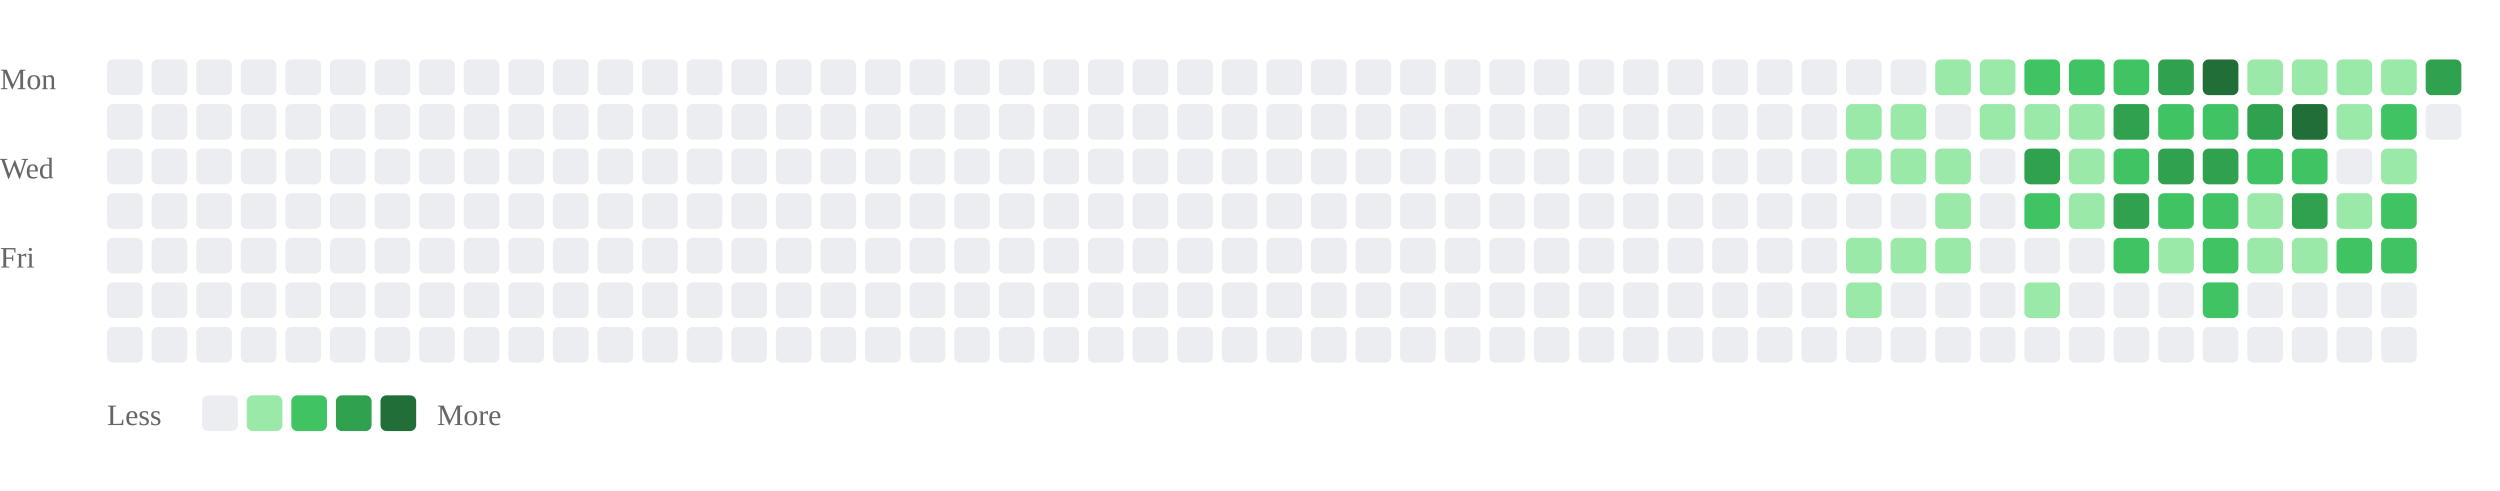
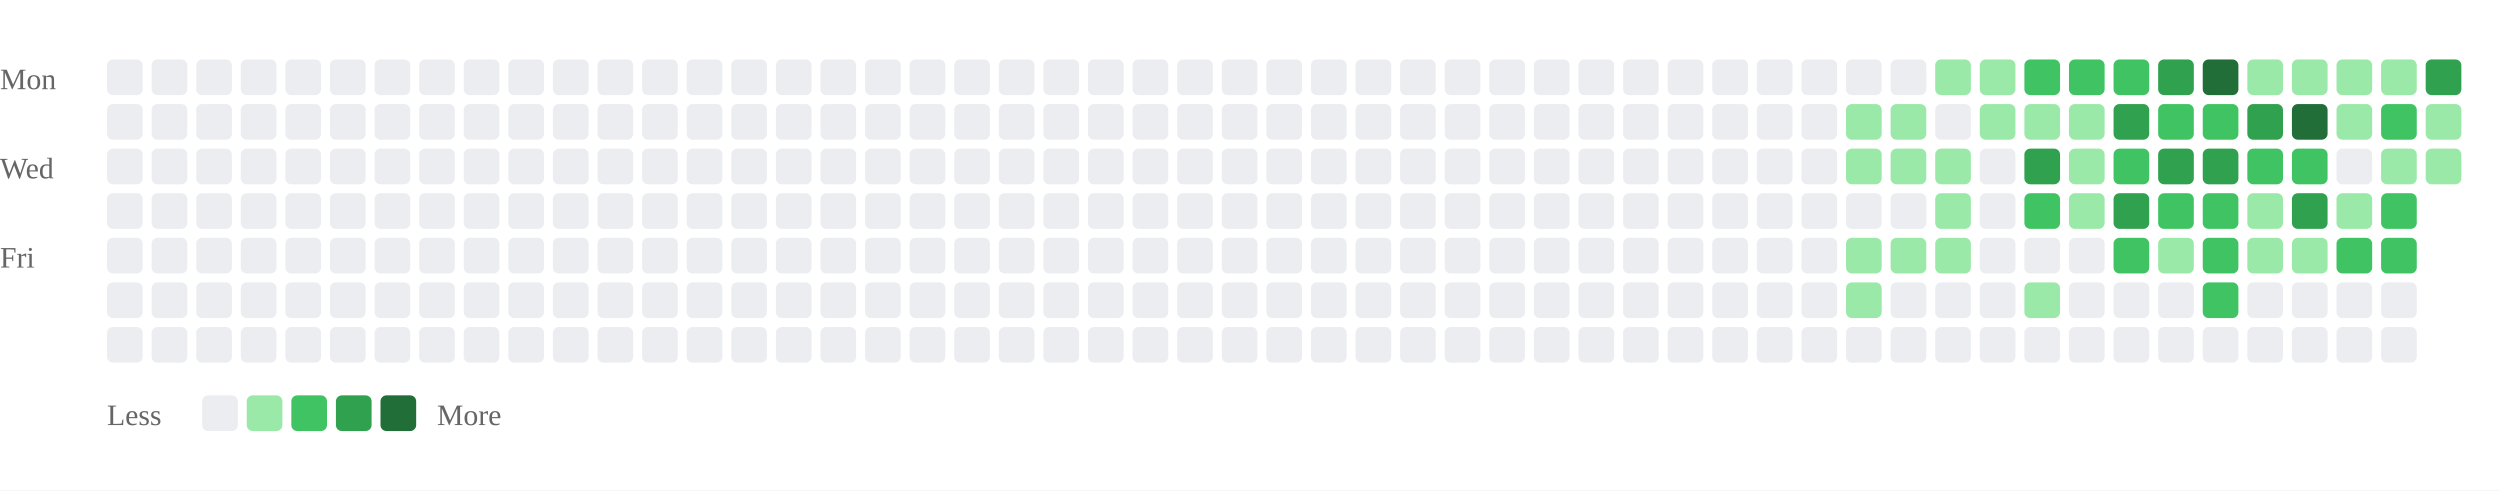
<svg xmlns="http://www.w3.org/2000/svg" width="841" height="165" role="img" aria-label="GitLab contribution heatmap for jianjiale">
  <rect width="100%" height="100%" fill="#ffffff" />
  <text x="0" y="30" font-size="10" fill="#666">Mon</text>
  <text x="0" y="45" font-size="10" fill="#666" />
  <text x="0" y="60" font-size="10" fill="#666">Wed</text>
  <text x="0" y="75" font-size="10" fill="#666" />
  <text x="0" y="90" font-size="10" fill="#666">Fri</text>
  <text x="0" y="105" font-size="10" fill="#666" />
  <text x="0" y="120" font-size="10" fill="#666" />
  <rect x="36" y="20" width="12" height="12" rx="2" fill="#ebedf0" data-date="2025-08-25" data-count="0" />
  <rect x="36" y="35" width="12" height="12" rx="2" fill="#ebedf0" data-date="2025-08-26" data-count="0" />
  <rect x="36" y="50" width="12" height="12" rx="2" fill="#ebedf0" data-date="2025-08-27" data-count="0" />
  <rect x="36" y="65" width="12" height="12" rx="2" fill="#ebedf0" data-date="2025-08-28" data-count="0" />
  <rect x="36" y="80" width="12" height="12" rx="2" fill="#ebedf0" data-date="2025-08-29" data-count="0" />
  <rect x="36" y="95" width="12" height="12" rx="2" fill="#ebedf0" data-date="2025-08-30" data-count="0" />
  <rect x="36" y="110" width="12" height="12" rx="2" fill="#ebedf0" data-date="2025-08-31" data-count="0" />
  <rect x="51" y="20" width="12" height="12" rx="2" fill="#ebedf0" data-date="2025-09-01" data-count="0" />
  <rect x="51" y="35" width="12" height="12" rx="2" fill="#ebedf0" data-date="2025-09-02" data-count="0" />
  <rect x="51" y="50" width="12" height="12" rx="2" fill="#ebedf0" data-date="2025-09-03" data-count="0" />
  <rect x="51" y="65" width="12" height="12" rx="2" fill="#ebedf0" data-date="2025-09-04" data-count="0" />
  <rect x="51" y="80" width="12" height="12" rx="2" fill="#ebedf0" data-date="2025-09-05" data-count="0" />
  <rect x="51" y="95" width="12" height="12" rx="2" fill="#ebedf0" data-date="2025-09-06" data-count="0" />
  <rect x="51" y="110" width="12" height="12" rx="2" fill="#ebedf0" data-date="2025-09-07" data-count="0" />
  <rect x="66" y="20" width="12" height="12" rx="2" fill="#ebedf0" data-date="2025-09-08" data-count="0" />
  <rect x="66" y="35" width="12" height="12" rx="2" fill="#ebedf0" data-date="2025-09-09" data-count="0" />
  <rect x="66" y="50" width="12" height="12" rx="2" fill="#ebedf0" data-date="2025-09-10" data-count="0" />
  <rect x="66" y="65" width="12" height="12" rx="2" fill="#ebedf0" data-date="2025-09-11" data-count="0" />
  <rect x="66" y="80" width="12" height="12" rx="2" fill="#ebedf0" data-date="2025-09-12" data-count="0" />
  <rect x="66" y="95" width="12" height="12" rx="2" fill="#ebedf0" data-date="2025-09-13" data-count="0" />
  <rect x="66" y="110" width="12" height="12" rx="2" fill="#ebedf0" data-date="2025-09-14" data-count="0" />
  <rect x="81" y="20" width="12" height="12" rx="2" fill="#ebedf0" data-date="2025-09-15" data-count="0" />
  <rect x="81" y="35" width="12" height="12" rx="2" fill="#ebedf0" data-date="2025-09-16" data-count="0" />
  <rect x="81" y="50" width="12" height="12" rx="2" fill="#ebedf0" data-date="2025-09-17" data-count="0" />
  <rect x="81" y="65" width="12" height="12" rx="2" fill="#ebedf0" data-date="2025-09-18" data-count="0" />
  <rect x="81" y="80" width="12" height="12" rx="2" fill="#ebedf0" data-date="2025-09-19" data-count="0" />
  <rect x="81" y="95" width="12" height="12" rx="2" fill="#ebedf0" data-date="2025-09-20" data-count="0" />
  <rect x="81" y="110" width="12" height="12" rx="2" fill="#ebedf0" data-date="2025-09-21" data-count="0" />
  <rect x="96" y="20" width="12" height="12" rx="2" fill="#ebedf0" data-date="2025-09-22" data-count="0" />
  <rect x="96" y="35" width="12" height="12" rx="2" fill="#ebedf0" data-date="2025-09-23" data-count="0" />
  <rect x="96" y="50" width="12" height="12" rx="2" fill="#ebedf0" data-date="2025-09-24" data-count="0" />
  <rect x="96" y="65" width="12" height="12" rx="2" fill="#ebedf0" data-date="2025-09-25" data-count="0" />
  <rect x="96" y="80" width="12" height="12" rx="2" fill="#ebedf0" data-date="2025-09-26" data-count="0" />
  <rect x="96" y="95" width="12" height="12" rx="2" fill="#ebedf0" data-date="2025-09-27" data-count="0" />
  <rect x="96" y="110" width="12" height="12" rx="2" fill="#ebedf0" data-date="2025-09-28" data-count="0" />
  <rect x="111" y="20" width="12" height="12" rx="2" fill="#ebedf0" data-date="2025-09-29" data-count="0" />
  <rect x="111" y="35" width="12" height="12" rx="2" fill="#ebedf0" data-date="2025-09-30" data-count="0" />
  <rect x="111" y="50" width="12" height="12" rx="2" fill="#ebedf0" data-date="2025-10-01" data-count="0" />
  <rect x="111" y="65" width="12" height="12" rx="2" fill="#ebedf0" data-date="2025-10-02" data-count="0" />
  <rect x="111" y="80" width="12" height="12" rx="2" fill="#ebedf0" data-date="2025-10-03" data-count="0" />
  <rect x="111" y="95" width="12" height="12" rx="2" fill="#ebedf0" data-date="2025-10-04" data-count="0" />
  <rect x="111" y="110" width="12" height="12" rx="2" fill="#ebedf0" data-date="2025-10-05" data-count="0" />
  <rect x="126" y="20" width="12" height="12" rx="2" fill="#ebedf0" data-date="2025-10-06" data-count="0" />
  <rect x="126" y="35" width="12" height="12" rx="2" fill="#ebedf0" data-date="2025-10-07" data-count="0" />
  <rect x="126" y="50" width="12" height="12" rx="2" fill="#ebedf0" data-date="2025-10-08" data-count="0" />
  <rect x="126" y="65" width="12" height="12" rx="2" fill="#ebedf0" data-date="2025-10-09" data-count="0" />
  <rect x="126" y="80" width="12" height="12" rx="2" fill="#ebedf0" data-date="2025-10-10" data-count="0" />
  <rect x="126" y="95" width="12" height="12" rx="2" fill="#ebedf0" data-date="2025-10-11" data-count="0" />
  <rect x="126" y="110" width="12" height="12" rx="2" fill="#ebedf0" data-date="2025-10-12" data-count="0" />
  <rect x="141" y="20" width="12" height="12" rx="2" fill="#ebedf0" data-date="2025-10-13" data-count="0" />
  <rect x="141" y="35" width="12" height="12" rx="2" fill="#ebedf0" data-date="2025-10-14" data-count="0" />
  <rect x="141" y="50" width="12" height="12" rx="2" fill="#ebedf0" data-date="2025-10-15" data-count="0" />
  <rect x="141" y="65" width="12" height="12" rx="2" fill="#ebedf0" data-date="2025-10-16" data-count="0" />
  <rect x="141" y="80" width="12" height="12" rx="2" fill="#ebedf0" data-date="2025-10-17" data-count="0" />
  <rect x="141" y="95" width="12" height="12" rx="2" fill="#ebedf0" data-date="2025-10-18" data-count="0" />
  <rect x="141" y="110" width="12" height="12" rx="2" fill="#ebedf0" data-date="2025-10-19" data-count="0" />
  <rect x="156" y="20" width="12" height="12" rx="2" fill="#ebedf0" data-date="2025-10-20" data-count="0" />
  <rect x="156" y="35" width="12" height="12" rx="2" fill="#ebedf0" data-date="2025-10-21" data-count="0" />
  <rect x="156" y="50" width="12" height="12" rx="2" fill="#ebedf0" data-date="2025-10-22" data-count="0" />
  <rect x="156" y="65" width="12" height="12" rx="2" fill="#ebedf0" data-date="2025-10-23" data-count="0" />
  <rect x="156" y="80" width="12" height="12" rx="2" fill="#ebedf0" data-date="2025-10-24" data-count="0" />
  <rect x="156" y="95" width="12" height="12" rx="2" fill="#ebedf0" data-date="2025-10-25" data-count="0" />
  <rect x="156" y="110" width="12" height="12" rx="2" fill="#ebedf0" data-date="2025-10-26" data-count="0" />
  <rect x="171" y="20" width="12" height="12" rx="2" fill="#ebedf0" data-date="2025-10-27" data-count="0" />
  <rect x="171" y="35" width="12" height="12" rx="2" fill="#ebedf0" data-date="2025-10-28" data-count="0" />
  <rect x="171" y="50" width="12" height="12" rx="2" fill="#ebedf0" data-date="2025-10-29" data-count="0" />
  <rect x="171" y="65" width="12" height="12" rx="2" fill="#ebedf0" data-date="2025-10-30" data-count="0" />
  <rect x="171" y="80" width="12" height="12" rx="2" fill="#ebedf0" data-date="2025-10-31" data-count="0" />
  <rect x="171" y="95" width="12" height="12" rx="2" fill="#ebedf0" data-date="2025-11-01" data-count="0" />
  <rect x="171" y="110" width="12" height="12" rx="2" fill="#ebedf0" data-date="2025-11-02" data-count="0" />
  <rect x="186" y="20" width="12" height="12" rx="2" fill="#ebedf0" data-date="2025-11-03" data-count="0" />
  <rect x="186" y="35" width="12" height="12" rx="2" fill="#ebedf0" data-date="2025-11-04" data-count="0" />
  <rect x="186" y="50" width="12" height="12" rx="2" fill="#ebedf0" data-date="2025-11-05" data-count="0" />
  <rect x="186" y="65" width="12" height="12" rx="2" fill="#ebedf0" data-date="2025-11-06" data-count="0" />
  <rect x="186" y="80" width="12" height="12" rx="2" fill="#ebedf0" data-date="2025-11-07" data-count="0" />
  <rect x="186" y="95" width="12" height="12" rx="2" fill="#ebedf0" data-date="2025-11-08" data-count="0" />
  <rect x="186" y="110" width="12" height="12" rx="2" fill="#ebedf0" data-date="2025-11-09" data-count="0" />
  <rect x="201" y="20" width="12" height="12" rx="2" fill="#ebedf0" data-date="2025-11-10" data-count="0" />
  <rect x="201" y="35" width="12" height="12" rx="2" fill="#ebedf0" data-date="2025-11-11" data-count="0" />
  <rect x="201" y="50" width="12" height="12" rx="2" fill="#ebedf0" data-date="2025-11-12" data-count="0" />
  <rect x="201" y="65" width="12" height="12" rx="2" fill="#ebedf0" data-date="2025-11-13" data-count="0" />
  <rect x="201" y="80" width="12" height="12" rx="2" fill="#ebedf0" data-date="2025-11-14" data-count="0" />
  <rect x="201" y="95" width="12" height="12" rx="2" fill="#ebedf0" data-date="2025-11-15" data-count="0" />
  <rect x="201" y="110" width="12" height="12" rx="2" fill="#ebedf0" data-date="2025-11-16" data-count="0" />
  <rect x="216" y="20" width="12" height="12" rx="2" fill="#ebedf0" data-date="2025-11-17" data-count="0" />
  <rect x="216" y="35" width="12" height="12" rx="2" fill="#ebedf0" data-date="2025-11-18" data-count="0" />
  <rect x="216" y="50" width="12" height="12" rx="2" fill="#ebedf0" data-date="2025-11-19" data-count="0" />
  <rect x="216" y="65" width="12" height="12" rx="2" fill="#ebedf0" data-date="2025-11-20" data-count="0" />
  <rect x="216" y="80" width="12" height="12" rx="2" fill="#ebedf0" data-date="2025-11-21" data-count="0" />
  <rect x="216" y="95" width="12" height="12" rx="2" fill="#ebedf0" data-date="2025-11-22" data-count="0" />
  <rect x="216" y="110" width="12" height="12" rx="2" fill="#ebedf0" data-date="2025-11-23" data-count="0" />
  <rect x="231" y="20" width="12" height="12" rx="2" fill="#ebedf0" data-date="2025-11-24" data-count="0" />
  <rect x="231" y="35" width="12" height="12" rx="2" fill="#ebedf0" data-date="2025-11-25" data-count="0" />
  <rect x="231" y="50" width="12" height="12" rx="2" fill="#ebedf0" data-date="2025-11-26" data-count="0" />
  <rect x="231" y="65" width="12" height="12" rx="2" fill="#ebedf0" data-date="2025-11-27" data-count="0" />
  <rect x="231" y="80" width="12" height="12" rx="2" fill="#ebedf0" data-date="2025-11-28" data-count="0" />
  <rect x="231" y="95" width="12" height="12" rx="2" fill="#ebedf0" data-date="2025-11-29" data-count="0" />
  <rect x="231" y="110" width="12" height="12" rx="2" fill="#ebedf0" data-date="2025-11-30" data-count="0" />
  <rect x="246" y="20" width="12" height="12" rx="2" fill="#ebedf0" data-date="2025-12-01" data-count="0" />
  <rect x="246" y="35" width="12" height="12" rx="2" fill="#ebedf0" data-date="2025-12-02" data-count="0" />
  <rect x="246" y="50" width="12" height="12" rx="2" fill="#ebedf0" data-date="2025-12-03" data-count="0" />
  <rect x="246" y="65" width="12" height="12" rx="2" fill="#ebedf0" data-date="2025-12-04" data-count="0" />
  <rect x="246" y="80" width="12" height="12" rx="2" fill="#ebedf0" data-date="2025-12-05" data-count="0" />
  <rect x="246" y="95" width="12" height="12" rx="2" fill="#ebedf0" data-date="2025-12-06" data-count="0" />
  <rect x="246" y="110" width="12" height="12" rx="2" fill="#ebedf0" data-date="2025-12-07" data-count="0" />
  <rect x="261" y="20" width="12" height="12" rx="2" fill="#ebedf0" data-date="2025-12-08" data-count="0" />
  <rect x="261" y="35" width="12" height="12" rx="2" fill="#ebedf0" data-date="2025-12-09" data-count="0" />
  <rect x="261" y="50" width="12" height="12" rx="2" fill="#ebedf0" data-date="2025-12-10" data-count="0" />
  <rect x="261" y="65" width="12" height="12" rx="2" fill="#ebedf0" data-date="2025-12-11" data-count="0" />
  <rect x="261" y="80" width="12" height="12" rx="2" fill="#ebedf0" data-date="2025-12-12" data-count="0" />
  <rect x="261" y="95" width="12" height="12" rx="2" fill="#ebedf0" data-date="2025-12-13" data-count="0" />
  <rect x="261" y="110" width="12" height="12" rx="2" fill="#ebedf0" data-date="2025-12-14" data-count="0" />
  <rect x="276" y="20" width="12" height="12" rx="2" fill="#ebedf0" data-date="2025-12-15" data-count="0" />
  <rect x="276" y="35" width="12" height="12" rx="2" fill="#ebedf0" data-date="2025-12-16" data-count="0" />
  <rect x="276" y="50" width="12" height="12" rx="2" fill="#ebedf0" data-date="2025-12-17" data-count="0" />
  <rect x="276" y="65" width="12" height="12" rx="2" fill="#ebedf0" data-date="2025-12-18" data-count="0" />
  <rect x="276" y="80" width="12" height="12" rx="2" fill="#ebedf0" data-date="2025-12-19" data-count="0" />
  <rect x="276" y="95" width="12" height="12" rx="2" fill="#ebedf0" data-date="2025-12-20" data-count="0" />
  <rect x="276" y="110" width="12" height="12" rx="2" fill="#ebedf0" data-date="2025-12-21" data-count="0" />
  <rect x="291" y="20" width="12" height="12" rx="2" fill="#ebedf0" data-date="2025-12-22" data-count="0" />
  <rect x="291" y="35" width="12" height="12" rx="2" fill="#ebedf0" data-date="2025-12-23" data-count="0" />
  <rect x="291" y="50" width="12" height="12" rx="2" fill="#ebedf0" data-date="2025-12-24" data-count="0" />
  <rect x="291" y="65" width="12" height="12" rx="2" fill="#ebedf0" data-date="2025-12-25" data-count="0" />
  <rect x="291" y="80" width="12" height="12" rx="2" fill="#ebedf0" data-date="2025-12-26" data-count="0" />
  <rect x="291" y="95" width="12" height="12" rx="2" fill="#ebedf0" data-date="2025-12-27" data-count="0" />
  <rect x="291" y="110" width="12" height="12" rx="2" fill="#ebedf0" data-date="2025-12-28" data-count="0" />
  <rect x="306" y="20" width="12" height="12" rx="2" fill="#ebedf0" data-date="2025-12-29" data-count="0" />
  <rect x="306" y="35" width="12" height="12" rx="2" fill="#ebedf0" data-date="2025-12-30" data-count="0" />
  <rect x="306" y="50" width="12" height="12" rx="2" fill="#ebedf0" data-date="2025-12-31" data-count="0" />
  <rect x="306" y="65" width="12" height="12" rx="2" fill="#ebedf0" data-date="2026-01-01" data-count="0" />
  <rect x="306" y="80" width="12" height="12" rx="2" fill="#ebedf0" data-date="2026-01-02" data-count="0" />
  <rect x="306" y="95" width="12" height="12" rx="2" fill="#ebedf0" data-date="2026-01-03" data-count="0" />
  <rect x="306" y="110" width="12" height="12" rx="2" fill="#ebedf0" data-date="2026-01-04" data-count="0" />
  <rect x="321" y="20" width="12" height="12" rx="2" fill="#ebedf0" data-date="2026-01-05" data-count="0" />
  <rect x="321" y="35" width="12" height="12" rx="2" fill="#ebedf0" data-date="2026-01-06" data-count="0" />
  <rect x="321" y="50" width="12" height="12" rx="2" fill="#ebedf0" data-date="2026-01-07" data-count="0" />
  <rect x="321" y="65" width="12" height="12" rx="2" fill="#ebedf0" data-date="2026-01-08" data-count="0" />
  <rect x="321" y="80" width="12" height="12" rx="2" fill="#ebedf0" data-date="2026-01-09" data-count="0" />
  <rect x="321" y="95" width="12" height="12" rx="2" fill="#ebedf0" data-date="2026-01-10" data-count="0" />
  <rect x="321" y="110" width="12" height="12" rx="2" fill="#ebedf0" data-date="2026-01-11" data-count="0" />
  <rect x="336" y="20" width="12" height="12" rx="2" fill="#ebedf0" data-date="2026-01-12" data-count="0" />
  <rect x="336" y="35" width="12" height="12" rx="2" fill="#ebedf0" data-date="2026-01-13" data-count="0" />
  <rect x="336" y="50" width="12" height="12" rx="2" fill="#ebedf0" data-date="2026-01-14" data-count="0" />
  <rect x="336" y="65" width="12" height="12" rx="2" fill="#ebedf0" data-date="2026-01-15" data-count="0" />
  <rect x="336" y="80" width="12" height="12" rx="2" fill="#ebedf0" data-date="2026-01-16" data-count="0" />
  <rect x="336" y="95" width="12" height="12" rx="2" fill="#ebedf0" data-date="2026-01-17" data-count="0" />
  <rect x="336" y="110" width="12" height="12" rx="2" fill="#ebedf0" data-date="2026-01-18" data-count="0" />
  <rect x="351" y="20" width="12" height="12" rx="2" fill="#ebedf0" data-date="2026-01-19" data-count="0" />
  <rect x="351" y="35" width="12" height="12" rx="2" fill="#ebedf0" data-date="2026-01-20" data-count="0" />
  <rect x="351" y="50" width="12" height="12" rx="2" fill="#ebedf0" data-date="2026-01-21" data-count="0" />
  <rect x="351" y="65" width="12" height="12" rx="2" fill="#ebedf0" data-date="2026-01-22" data-count="0" />
  <rect x="351" y="80" width="12" height="12" rx="2" fill="#ebedf0" data-date="2026-01-23" data-count="0" />
  <rect x="351" y="95" width="12" height="12" rx="2" fill="#ebedf0" data-date="2026-01-24" data-count="0" />
  <rect x="351" y="110" width="12" height="12" rx="2" fill="#ebedf0" data-date="2026-01-25" data-count="0" />
  <rect x="366" y="20" width="12" height="12" rx="2" fill="#ebedf0" data-date="2026-01-26" data-count="0" />
  <rect x="366" y="35" width="12" height="12" rx="2" fill="#ebedf0" data-date="2026-01-27" data-count="0" />
  <rect x="366" y="50" width="12" height="12" rx="2" fill="#ebedf0" data-date="2026-01-28" data-count="0" />
  <rect x="366" y="65" width="12" height="12" rx="2" fill="#ebedf0" data-date="2026-01-29" data-count="0" />
  <rect x="366" y="80" width="12" height="12" rx="2" fill="#ebedf0" data-date="2026-01-30" data-count="0" />
  <rect x="366" y="95" width="12" height="12" rx="2" fill="#ebedf0" data-date="2026-01-31" data-count="0" />
  <rect x="366" y="110" width="12" height="12" rx="2" fill="#ebedf0" data-date="2026-02-01" data-count="0" />
  <rect x="381" y="20" width="12" height="12" rx="2" fill="#ebedf0" data-date="2026-02-02" data-count="0" />
  <rect x="381" y="35" width="12" height="12" rx="2" fill="#ebedf0" data-date="2026-02-03" data-count="0" />
  <rect x="381" y="50" width="12" height="12" rx="2" fill="#ebedf0" data-date="2026-02-04" data-count="0" />
  <rect x="381" y="65" width="12" height="12" rx="2" fill="#ebedf0" data-date="2026-02-05" data-count="0" />
  <rect x="381" y="80" width="12" height="12" rx="2" fill="#ebedf0" data-date="2026-02-06" data-count="0" />
  <rect x="381" y="95" width="12" height="12" rx="2" fill="#ebedf0" data-date="2026-02-07" data-count="0" />
  <rect x="381" y="110" width="12" height="12" rx="2" fill="#ebedf0" data-date="2026-02-08" data-count="0" />
  <rect x="396" y="20" width="12" height="12" rx="2" fill="#ebedf0" data-date="2026-02-09" data-count="0" />
  <rect x="396" y="35" width="12" height="12" rx="2" fill="#ebedf0" data-date="2026-02-10" data-count="0" />
  <rect x="396" y="50" width="12" height="12" rx="2" fill="#ebedf0" data-date="2026-02-11" data-count="0" />
  <rect x="396" y="65" width="12" height="12" rx="2" fill="#ebedf0" data-date="2026-02-12" data-count="0" />
  <rect x="396" y="80" width="12" height="12" rx="2" fill="#ebedf0" data-date="2026-02-13" data-count="0" />
  <rect x="396" y="95" width="12" height="12" rx="2" fill="#ebedf0" data-date="2026-02-14" data-count="0" />
  <rect x="396" y="110" width="12" height="12" rx="2" fill="#ebedf0" data-date="2026-02-15" data-count="0" />
  <rect x="411" y="20" width="12" height="12" rx="2" fill="#ebedf0" data-date="2026-02-16" data-count="0" />
  <rect x="411" y="35" width="12" height="12" rx="2" fill="#ebedf0" data-date="2026-02-17" data-count="0" />
  <rect x="411" y="50" width="12" height="12" rx="2" fill="#ebedf0" data-date="2026-02-18" data-count="0" />
  <rect x="411" y="65" width="12" height="12" rx="2" fill="#ebedf0" data-date="2026-02-19" data-count="0" />
  <rect x="411" y="80" width="12" height="12" rx="2" fill="#ebedf0" data-date="2026-02-20" data-count="0" />
  <rect x="411" y="95" width="12" height="12" rx="2" fill="#ebedf0" data-date="2026-02-21" data-count="0" />
  <rect x="411" y="110" width="12" height="12" rx="2" fill="#ebedf0" data-date="2026-02-22" data-count="0" />
  <rect x="426" y="20" width="12" height="12" rx="2" fill="#ebedf0" data-date="2026-02-23" data-count="0" />
  <rect x="426" y="35" width="12" height="12" rx="2" fill="#ebedf0" data-date="2026-02-24" data-count="0" />
  <rect x="426" y="50" width="12" height="12" rx="2" fill="#ebedf0" data-date="2026-02-25" data-count="0" />
  <rect x="426" y="65" width="12" height="12" rx="2" fill="#ebedf0" data-date="2026-02-26" data-count="0" />
  <rect x="426" y="80" width="12" height="12" rx="2" fill="#ebedf0" data-date="2026-02-27" data-count="0" />
  <rect x="426" y="95" width="12" height="12" rx="2" fill="#ebedf0" data-date="2026-02-28" data-count="0" />
  <rect x="426" y="110" width="12" height="12" rx="2" fill="#ebedf0" data-date="2026-03-01" data-count="0" />
  <rect x="441" y="20" width="12" height="12" rx="2" fill="#ebedf0" data-date="2026-03-02" data-count="0" />
  <rect x="441" y="35" width="12" height="12" rx="2" fill="#ebedf0" data-date="2026-03-03" data-count="0" />
  <rect x="441" y="50" width="12" height="12" rx="2" fill="#ebedf0" data-date="2026-03-04" data-count="0" />
  <rect x="441" y="65" width="12" height="12" rx="2" fill="#ebedf0" data-date="2026-03-05" data-count="0" />
  <rect x="441" y="80" width="12" height="12" rx="2" fill="#ebedf0" data-date="2026-03-06" data-count="0" />
  <rect x="441" y="95" width="12" height="12" rx="2" fill="#ebedf0" data-date="2026-03-07" data-count="0" />
  <rect x="441" y="110" width="12" height="12" rx="2" fill="#ebedf0" data-date="2026-03-08" data-count="0" />
  <rect x="456" y="20" width="12" height="12" rx="2" fill="#ebedf0" data-date="2026-03-09" data-count="0" />
  <rect x="456" y="35" width="12" height="12" rx="2" fill="#ebedf0" data-date="2026-03-10" data-count="0" />
  <rect x="456" y="50" width="12" height="12" rx="2" fill="#ebedf0" data-date="2026-03-11" data-count="0" />
  <rect x="456" y="65" width="12" height="12" rx="2" fill="#ebedf0" data-date="2026-03-12" data-count="0" />
  <rect x="456" y="80" width="12" height="12" rx="2" fill="#ebedf0" data-date="2026-03-13" data-count="0" />
  <rect x="456" y="95" width="12" height="12" rx="2" fill="#ebedf0" data-date="2026-03-14" data-count="0" />
  <rect x="456" y="110" width="12" height="12" rx="2" fill="#ebedf0" data-date="2026-03-15" data-count="0" />
  <rect x="471" y="20" width="12" height="12" rx="2" fill="#ebedf0" data-date="2026-03-16" data-count="0" />
  <rect x="471" y="35" width="12" height="12" rx="2" fill="#ebedf0" data-date="2026-03-17" data-count="0" />
  <rect x="471" y="50" width="12" height="12" rx="2" fill="#ebedf0" data-date="2026-03-18" data-count="0" />
  <rect x="471" y="65" width="12" height="12" rx="2" fill="#ebedf0" data-date="2026-03-19" data-count="0" />
  <rect x="471" y="80" width="12" height="12" rx="2" fill="#ebedf0" data-date="2026-03-20" data-count="0" />
  <rect x="471" y="95" width="12" height="12" rx="2" fill="#ebedf0" data-date="2026-03-21" data-count="0" />
  <rect x="471" y="110" width="12" height="12" rx="2" fill="#ebedf0" data-date="2026-03-22" data-count="0" />
  <rect x="486" y="20" width="12" height="12" rx="2" fill="#ebedf0" data-date="2026-03-23" data-count="0" />
  <rect x="486" y="35" width="12" height="12" rx="2" fill="#ebedf0" data-date="2026-03-24" data-count="0" />
  <rect x="486" y="50" width="12" height="12" rx="2" fill="#ebedf0" data-date="2026-03-25" data-count="0" />
  <rect x="486" y="65" width="12" height="12" rx="2" fill="#ebedf0" data-date="2026-03-26" data-count="0" />
  <rect x="486" y="80" width="12" height="12" rx="2" fill="#ebedf0" data-date="2026-03-27" data-count="0" />
  <rect x="486" y="95" width="12" height="12" rx="2" fill="#ebedf0" data-date="2026-03-28" data-count="0" />
  <rect x="486" y="110" width="12" height="12" rx="2" fill="#ebedf0" data-date="2026-03-29" data-count="0" />
  <rect x="501" y="20" width="12" height="12" rx="2" fill="#ebedf0" data-date="2026-03-30" data-count="0" />
  <rect x="501" y="35" width="12" height="12" rx="2" fill="#ebedf0" data-date="2026-03-31" data-count="0" />
  <rect x="501" y="50" width="12" height="12" rx="2" fill="#ebedf0" data-date="2026-04-01" data-count="0" />
  <rect x="501" y="65" width="12" height="12" rx="2" fill="#ebedf0" data-date="2026-04-02" data-count="0" />
  <rect x="501" y="80" width="12" height="12" rx="2" fill="#ebedf0" data-date="2026-04-03" data-count="0" />
  <rect x="501" y="95" width="12" height="12" rx="2" fill="#ebedf0" data-date="2026-04-04" data-count="0" />
  <rect x="501" y="110" width="12" height="12" rx="2" fill="#ebedf0" data-date="2026-04-05" data-count="0" />
  <rect x="516" y="20" width="12" height="12" rx="2" fill="#ebedf0" data-date="2026-04-06" data-count="0" />
  <rect x="516" y="35" width="12" height="12" rx="2" fill="#ebedf0" data-date="2026-04-07" data-count="0" />
  <rect x="516" y="50" width="12" height="12" rx="2" fill="#ebedf0" data-date="2026-04-08" data-count="0" />
  <rect x="516" y="65" width="12" height="12" rx="2" fill="#ebedf0" data-date="2026-04-09" data-count="0" />
  <rect x="516" y="80" width="12" height="12" rx="2" fill="#ebedf0" data-date="2026-04-10" data-count="0" />
  <rect x="516" y="95" width="12" height="12" rx="2" fill="#ebedf0" data-date="2026-04-11" data-count="0" />
  <rect x="516" y="110" width="12" height="12" rx="2" fill="#ebedf0" data-date="2026-04-12" data-count="0" />
  <rect x="531" y="20" width="12" height="12" rx="2" fill="#ebedf0" data-date="2026-04-13" data-count="0" />
  <rect x="531" y="35" width="12" height="12" rx="2" fill="#ebedf0" data-date="2026-04-14" data-count="0" />
  <rect x="531" y="50" width="12" height="12" rx="2" fill="#ebedf0" data-date="2026-04-15" data-count="0" />
  <rect x="531" y="65" width="12" height="12" rx="2" fill="#ebedf0" data-date="2026-04-16" data-count="0" />
  <rect x="531" y="80" width="12" height="12" rx="2" fill="#ebedf0" data-date="2026-04-17" data-count="0" />
  <rect x="531" y="95" width="12" height="12" rx="2" fill="#ebedf0" data-date="2026-04-18" data-count="0" />
  <rect x="531" y="110" width="12" height="12" rx="2" fill="#ebedf0" data-date="2026-04-19" data-count="0" />
  <rect x="546" y="20" width="12" height="12" rx="2" fill="#ebedf0" data-date="2026-04-20" data-count="0" />
  <rect x="546" y="35" width="12" height="12" rx="2" fill="#ebedf0" data-date="2026-04-21" data-count="0" />
  <rect x="546" y="50" width="12" height="12" rx="2" fill="#ebedf0" data-date="2026-04-22" data-count="0" />
  <rect x="546" y="65" width="12" height="12" rx="2" fill="#ebedf0" data-date="2026-04-23" data-count="0" />
  <rect x="546" y="80" width="12" height="12" rx="2" fill="#ebedf0" data-date="2026-04-24" data-count="0" />
  <rect x="546" y="95" width="12" height="12" rx="2" fill="#ebedf0" data-date="2026-04-25" data-count="0" />
  <rect x="546" y="110" width="12" height="12" rx="2" fill="#ebedf0" data-date="2026-04-26" data-count="0" />
  <rect x="561" y="20" width="12" height="12" rx="2" fill="#ebedf0" data-date="2026-04-27" data-count="0" />
  <rect x="561" y="35" width="12" height="12" rx="2" fill="#ebedf0" data-date="2026-04-28" data-count="0" />
  <rect x="561" y="50" width="12" height="12" rx="2" fill="#ebedf0" data-date="2026-04-29" data-count="0" />
  <rect x="561" y="65" width="12" height="12" rx="2" fill="#ebedf0" data-date="2026-04-30" data-count="0" />
  <rect x="561" y="80" width="12" height="12" rx="2" fill="#ebedf0" data-date="2026-05-01" data-count="0" />
  <rect x="561" y="95" width="12" height="12" rx="2" fill="#ebedf0" data-date="2026-05-02" data-count="0" />
  <rect x="561" y="110" width="12" height="12" rx="2" fill="#ebedf0" data-date="2026-05-03" data-count="0" />
  <rect x="576" y="20" width="12" height="12" rx="2" fill="#ebedf0" data-date="2026-05-04" data-count="0" />
  <rect x="576" y="35" width="12" height="12" rx="2" fill="#ebedf0" data-date="2026-05-05" data-count="0" />
  <rect x="576" y="50" width="12" height="12" rx="2" fill="#ebedf0" data-date="2026-05-06" data-count="0" />
  <rect x="576" y="65" width="12" height="12" rx="2" fill="#ebedf0" data-date="2026-05-07" data-count="0" />
  <rect x="576" y="80" width="12" height="12" rx="2" fill="#ebedf0" data-date="2026-05-08" data-count="0" />
  <rect x="576" y="95" width="12" height="12" rx="2" fill="#ebedf0" data-date="2026-05-09" data-count="0" />
  <rect x="576" y="110" width="12" height="12" rx="2" fill="#ebedf0" data-date="2026-05-10" data-count="0" />
  <rect x="591" y="20" width="12" height="12" rx="2" fill="#ebedf0" data-date="2026-05-11" data-count="0" />
  <rect x="591" y="35" width="12" height="12" rx="2" fill="#ebedf0" data-date="2026-05-12" data-count="0" />
  <rect x="591" y="50" width="12" height="12" rx="2" fill="#ebedf0" data-date="2026-05-13" data-count="0" />
  <rect x="591" y="65" width="12" height="12" rx="2" fill="#ebedf0" data-date="2026-05-14" data-count="0" />
  <rect x="591" y="80" width="12" height="12" rx="2" fill="#ebedf0" data-date="2026-05-15" data-count="0" />
  <rect x="591" y="95" width="12" height="12" rx="2" fill="#ebedf0" data-date="2026-05-16" data-count="0" />
  <rect x="591" y="110" width="12" height="12" rx="2" fill="#ebedf0" data-date="2026-05-17" data-count="0" />
  <rect x="606" y="20" width="12" height="12" rx="2" fill="#ebedf0" data-date="2026-05-18" data-count="0" />
  <rect x="606" y="35" width="12" height="12" rx="2" fill="#ebedf0" data-date="2026-05-19" data-count="0" />
  <rect x="606" y="50" width="12" height="12" rx="2" fill="#ebedf0" data-date="2026-05-20" data-count="0" />
  <rect x="606" y="65" width="12" height="12" rx="2" fill="#ebedf0" data-date="2026-05-21" data-count="0" />
  <rect x="606" y="80" width="12" height="12" rx="2" fill="#ebedf0" data-date="2026-05-22" data-count="0" />
  <rect x="606" y="95" width="12" height="12" rx="2" fill="#ebedf0" data-date="2026-05-23" data-count="0" />
  <rect x="606" y="110" width="12" height="12" rx="2" fill="#ebedf0" data-date="2026-05-24" data-count="0" />
  <rect x="621" y="20" width="12" height="12" rx="2" fill="#ebedf0" data-date="2026-05-25" data-count="0" />
  <rect x="621" y="35" width="12" height="12" rx="2" fill="#9be9a8" data-date="2026-05-26" data-count="1" />
  <rect x="621" y="50" width="12" height="12" rx="2" fill="#9be9a8" data-date="2026-05-27" data-count="1" />
  <rect x="621" y="65" width="12" height="12" rx="2" fill="#ebedf0" data-date="2026-05-28" data-count="0" />
  <rect x="621" y="80" width="12" height="12" rx="2" fill="#9be9a8" data-date="2026-05-29" data-count="7" />
  <rect x="621" y="95" width="12" height="12" rx="2" fill="#9be9a8" data-date="2026-05-30" data-count="2" />
  <rect x="621" y="110" width="12" height="12" rx="2" fill="#ebedf0" data-date="2026-05-31" data-count="0" />
  <rect x="636" y="20" width="12" height="12" rx="2" fill="#ebedf0" data-date="2026-06-01" data-count="0" />
  <rect x="636" y="35" width="12" height="12" rx="2" fill="#9be9a8" data-date="2026-06-02" data-count="2" />
  <rect x="636" y="50" width="12" height="12" rx="2" fill="#9be9a8" data-date="2026-06-03" data-count="4" />
  <rect x="636" y="65" width="12" height="12" rx="2" fill="#ebedf0" data-date="2026-06-04" data-count="0" />
  <rect x="636" y="80" width="12" height="12" rx="2" fill="#9be9a8" data-date="2026-06-05" data-count="1" />
  <rect x="636" y="95" width="12" height="12" rx="2" fill="#ebedf0" data-date="2026-06-06" data-count="0" />
  <rect x="636" y="110" width="12" height="12" rx="2" fill="#ebedf0" data-date="2026-06-07" data-count="0" />
  <rect x="651" y="20" width="12" height="12" rx="2" fill="#9be9a8" data-date="2026-06-08" data-count="3" />
  <rect x="651" y="35" width="12" height="12" rx="2" fill="#ebedf0" data-date="2026-06-09" data-count="0" />
  <rect x="651" y="50" width="12" height="12" rx="2" fill="#9be9a8" data-date="2026-06-10" data-count="3" />
  <rect x="651" y="65" width="12" height="12" rx="2" fill="#9be9a8" data-date="2026-06-11" data-count="1" />
  <rect x="651" y="80" width="12" height="12" rx="2" fill="#9be9a8" data-date="2026-06-12" data-count="4" />
  <rect x="651" y="95" width="12" height="12" rx="2" fill="#ebedf0" data-date="2026-06-13" data-count="0" />
  <rect x="651" y="110" width="12" height="12" rx="2" fill="#ebedf0" data-date="2026-06-14" data-count="0" />
  <rect x="666" y="20" width="12" height="12" rx="2" fill="#9be9a8" data-date="2026-06-15" data-count="4" />
  <rect x="666" y="35" width="12" height="12" rx="2" fill="#9be9a8" data-date="2026-06-16" data-count="4" />
  <rect x="666" y="50" width="12" height="12" rx="2" fill="#ebedf0" data-date="2026-06-17" data-count="0" />
  <rect x="666" y="65" width="12" height="12" rx="2" fill="#ebedf0" data-date="2026-06-18" data-count="0" />
  <rect x="666" y="80" width="12" height="12" rx="2" fill="#ebedf0" data-date="2026-06-19" data-count="0" />
  <rect x="666" y="95" width="12" height="12" rx="2" fill="#ebedf0" data-date="2026-06-20" data-count="0" />
  <rect x="666" y="110" width="12" height="12" rx="2" fill="#ebedf0" data-date="2026-06-21" data-count="0" />
  <rect x="681" y="20" width="12" height="12" rx="2" fill="#40c463" data-date="2026-06-22" data-count="11" />
  <rect x="681" y="35" width="12" height="12" rx="2" fill="#9be9a8" data-date="2026-06-23" data-count="4" />
  <rect x="681" y="50" width="12" height="12" rx="2" fill="#30a14e" data-date="2026-06-24" data-count="19" />
  <rect x="681" y="65" width="12" height="12" rx="2" fill="#40c463" data-date="2026-06-25" data-count="10" />
  <rect x="681" y="80" width="12" height="12" rx="2" fill="#ebedf0" data-date="2026-06-26" data-count="0" />
  <rect x="681" y="95" width="12" height="12" rx="2" fill="#9be9a8" data-date="2026-06-27" data-count="3" />
  <rect x="681" y="110" width="12" height="12" rx="2" fill="#ebedf0" data-date="2026-06-28" data-count="0" />
  <rect x="696" y="20" width="12" height="12" rx="2" fill="#40c463" data-date="2026-06-29" data-count="12" />
  <rect x="696" y="35" width="12" height="12" rx="2" fill="#9be9a8" data-date="2026-06-30" data-count="3" />
  <rect x="696" y="50" width="12" height="12" rx="2" fill="#9be9a8" data-date="2026-07-01" data-count="4" />
  <rect x="696" y="65" width="12" height="12" rx="2" fill="#9be9a8" data-date="2026-07-02" data-count="4" />
  <rect x="696" y="80" width="12" height="12" rx="2" fill="#ebedf0" data-date="2026-07-03" data-count="0" />
  <rect x="696" y="95" width="12" height="12" rx="2" fill="#ebedf0" data-date="2026-07-04" data-count="0" />
  <rect x="696" y="110" width="12" height="12" rx="2" fill="#ebedf0" data-date="2026-07-05" data-count="0" />
  <rect x="711" y="20" width="12" height="12" rx="2" fill="#40c463" data-date="2026-07-06" data-count="15" />
  <rect x="711" y="35" width="12" height="12" rx="2" fill="#30a14e" data-date="2026-07-07" data-count="16" />
  <rect x="711" y="50" width="12" height="12" rx="2" fill="#40c463" data-date="2026-07-08" data-count="15" />
  <rect x="711" y="65" width="12" height="12" rx="2" fill="#30a14e" data-date="2026-07-09" data-count="17" />
  <rect x="711" y="80" width="12" height="12" rx="2" fill="#40c463" data-date="2026-07-10" data-count="9" />
  <rect x="711" y="95" width="12" height="12" rx="2" fill="#ebedf0" data-date="2026-07-11" data-count="0" />
  <rect x="711" y="110" width="12" height="12" rx="2" fill="#ebedf0" data-date="2026-07-12" data-count="0" />
  <rect x="726" y="20" width="12" height="12" rx="2" fill="#30a14e" data-date="2026-07-13" data-count="19" />
  <rect x="726" y="35" width="12" height="12" rx="2" fill="#40c463" data-date="2026-07-14" data-count="10" />
  <rect x="726" y="50" width="12" height="12" rx="2" fill="#30a14e" data-date="2026-07-15" data-count="20" />
  <rect x="726" y="65" width="12" height="12" rx="2" fill="#40c463" data-date="2026-07-16" data-count="12" />
  <rect x="726" y="80" width="12" height="12" rx="2" fill="#9be9a8" data-date="2026-07-17" data-count="6" />
  <rect x="726" y="95" width="12" height="12" rx="2" fill="#ebedf0" data-date="2026-07-18" data-count="0" />
  <rect x="726" y="110" width="12" height="12" rx="2" fill="#ebedf0" data-date="2026-07-19" data-count="0" />
  <rect x="741" y="20" width="12" height="12" rx="2" fill="#216e39" data-date="2026-07-20" data-count="31" />
  <rect x="741" y="35" width="12" height="12" rx="2" fill="#40c463" data-date="2026-07-21" data-count="12" />
  <rect x="741" y="50" width="12" height="12" rx="2" fill="#30a14e" data-date="2026-07-22" data-count="16" />
  <rect x="741" y="65" width="12" height="12" rx="2" fill="#40c463" data-date="2026-07-23" data-count="14" />
  <rect x="741" y="80" width="12" height="12" rx="2" fill="#40c463" data-date="2026-07-24" data-count="14" />
  <rect x="741" y="95" width="12" height="12" rx="2" fill="#40c463" data-date="2026-07-25" data-count="11" />
  <rect x="741" y="110" width="12" height="12" rx="2" fill="#ebedf0" data-date="2026-07-26" data-count="0" />
  <rect x="756" y="20" width="12" height="12" rx="2" fill="#9be9a8" data-date="2026-07-27" data-count="1" />
  <rect x="756" y="35" width="12" height="12" rx="2" fill="#30a14e" data-date="2026-07-28" data-count="21" />
  <rect x="756" y="50" width="12" height="12" rx="2" fill="#40c463" data-date="2026-07-29" data-count="8" />
  <rect x="756" y="65" width="12" height="12" rx="2" fill="#9be9a8" data-date="2026-07-30" data-count="1" />
  <rect x="756" y="80" width="12" height="12" rx="2" fill="#9be9a8" data-date="2026-07-31" data-count="3" />
  <rect x="756" y="95" width="12" height="12" rx="2" fill="#ebedf0" data-date="2026-08-01" data-count="0" />
  <rect x="756" y="110" width="12" height="12" rx="2" fill="#ebedf0" data-date="2026-08-02" data-count="0" />
  <rect x="771" y="20" width="12" height="12" rx="2" fill="#9be9a8" data-date="2026-08-03" data-count="5" />
  <rect x="771" y="35" width="12" height="12" rx="2" fill="#216e39" data-date="2026-08-04" data-count="25" />
  <rect x="771" y="50" width="12" height="12" rx="2" fill="#40c463" data-date="2026-08-05" data-count="14" />
  <rect x="771" y="65" width="12" height="12" rx="2" fill="#30a14e" data-date="2026-08-06" data-count="16" />
  <rect x="771" y="80" width="12" height="12" rx="2" fill="#9be9a8" data-date="2026-08-07" data-count="3" />
  <rect x="771" y="95" width="12" height="12" rx="2" fill="#ebedf0" data-date="2026-08-08" data-count="0" />
  <rect x="771" y="110" width="12" height="12" rx="2" fill="#ebedf0" data-date="2026-08-09" data-count="0" />
  <rect x="786" y="20" width="12" height="12" rx="2" fill="#9be9a8" data-date="2026-08-10" data-count="7" />
  <rect x="786" y="35" width="12" height="12" rx="2" fill="#9be9a8" data-date="2026-08-11" data-count="2" />
  <rect x="786" y="50" width="12" height="12" rx="2" fill="#ebedf0" data-date="2026-08-12" data-count="0" />
  <rect x="786" y="65" width="12" height="12" rx="2" fill="#9be9a8" data-date="2026-08-13" data-count="6" />
  <rect x="786" y="80" width="12" height="12" rx="2" fill="#40c463" data-date="2026-08-14" data-count="12" />
  <rect x="786" y="95" width="12" height="12" rx="2" fill="#ebedf0" data-date="2026-08-15" data-count="0" />
  <rect x="786" y="110" width="12" height="12" rx="2" fill="#ebedf0" data-date="2026-08-16" data-count="0" />
  <rect x="801" y="20" width="12" height="12" rx="2" fill="#9be9a8" data-date="2026-08-17" data-count="2" />
  <rect x="801" y="35" width="12" height="12" rx="2" fill="#40c463" data-date="2026-08-18" data-count="14" />
  <rect x="801" y="50" width="12" height="12" rx="2" fill="#9be9a8" data-date="2026-08-19" data-count="6" />
  <rect x="801" y="65" width="12" height="12" rx="2" fill="#40c463" data-date="2026-08-20" data-count="14" />
  <rect x="801" y="80" width="12" height="12" rx="2" fill="#40c463" data-date="2026-08-21" data-count="11" />
  <rect x="801" y="95" width="12" height="12" rx="2" fill="#ebedf0" data-date="2026-08-22" data-count="0" />
  <rect x="801" y="110" width="12" height="12" rx="2" fill="#ebedf0" data-date="2026-08-23" data-count="0" />
  <rect x="816" y="20" width="12" height="12" rx="2" fill="#30a14e" data-date="2026-08-24" data-count="19" />
-   <rect x="816" y="35" width="12" height="12" rx="2" fill="#ebedf0" data-date="2026-08-25" data-count="0" />
+   <rect x="816" y="35" width="12" height="12" rx="2" fill="#9be9a8" data-date="2026-08-25" data-count="2" />
+   <rect x="816" y="50" width="12" height="12" rx="2" fill="#9be9a8" data-date="2026-08-26" data-count="2" />
  <text x="36" y="143" font-size="10" fill="#666">Less</text>
  <rect x="68" y="133" width="12" height="12" rx="2" fill="#ebedf0" />
  <rect x="83" y="133" width="12" height="12" rx="2" fill="#9be9a8" />
  <rect x="98" y="133" width="12" height="12" rx="2" fill="#40c463" />
  <rect x="113" y="133" width="12" height="12" rx="2" fill="#30a14e" />
  <rect x="128" y="133" width="12" height="12" rx="2" fill="#216e39" />
  <text x="147" y="143" font-size="10" fill="#666">More</text>
</svg>
